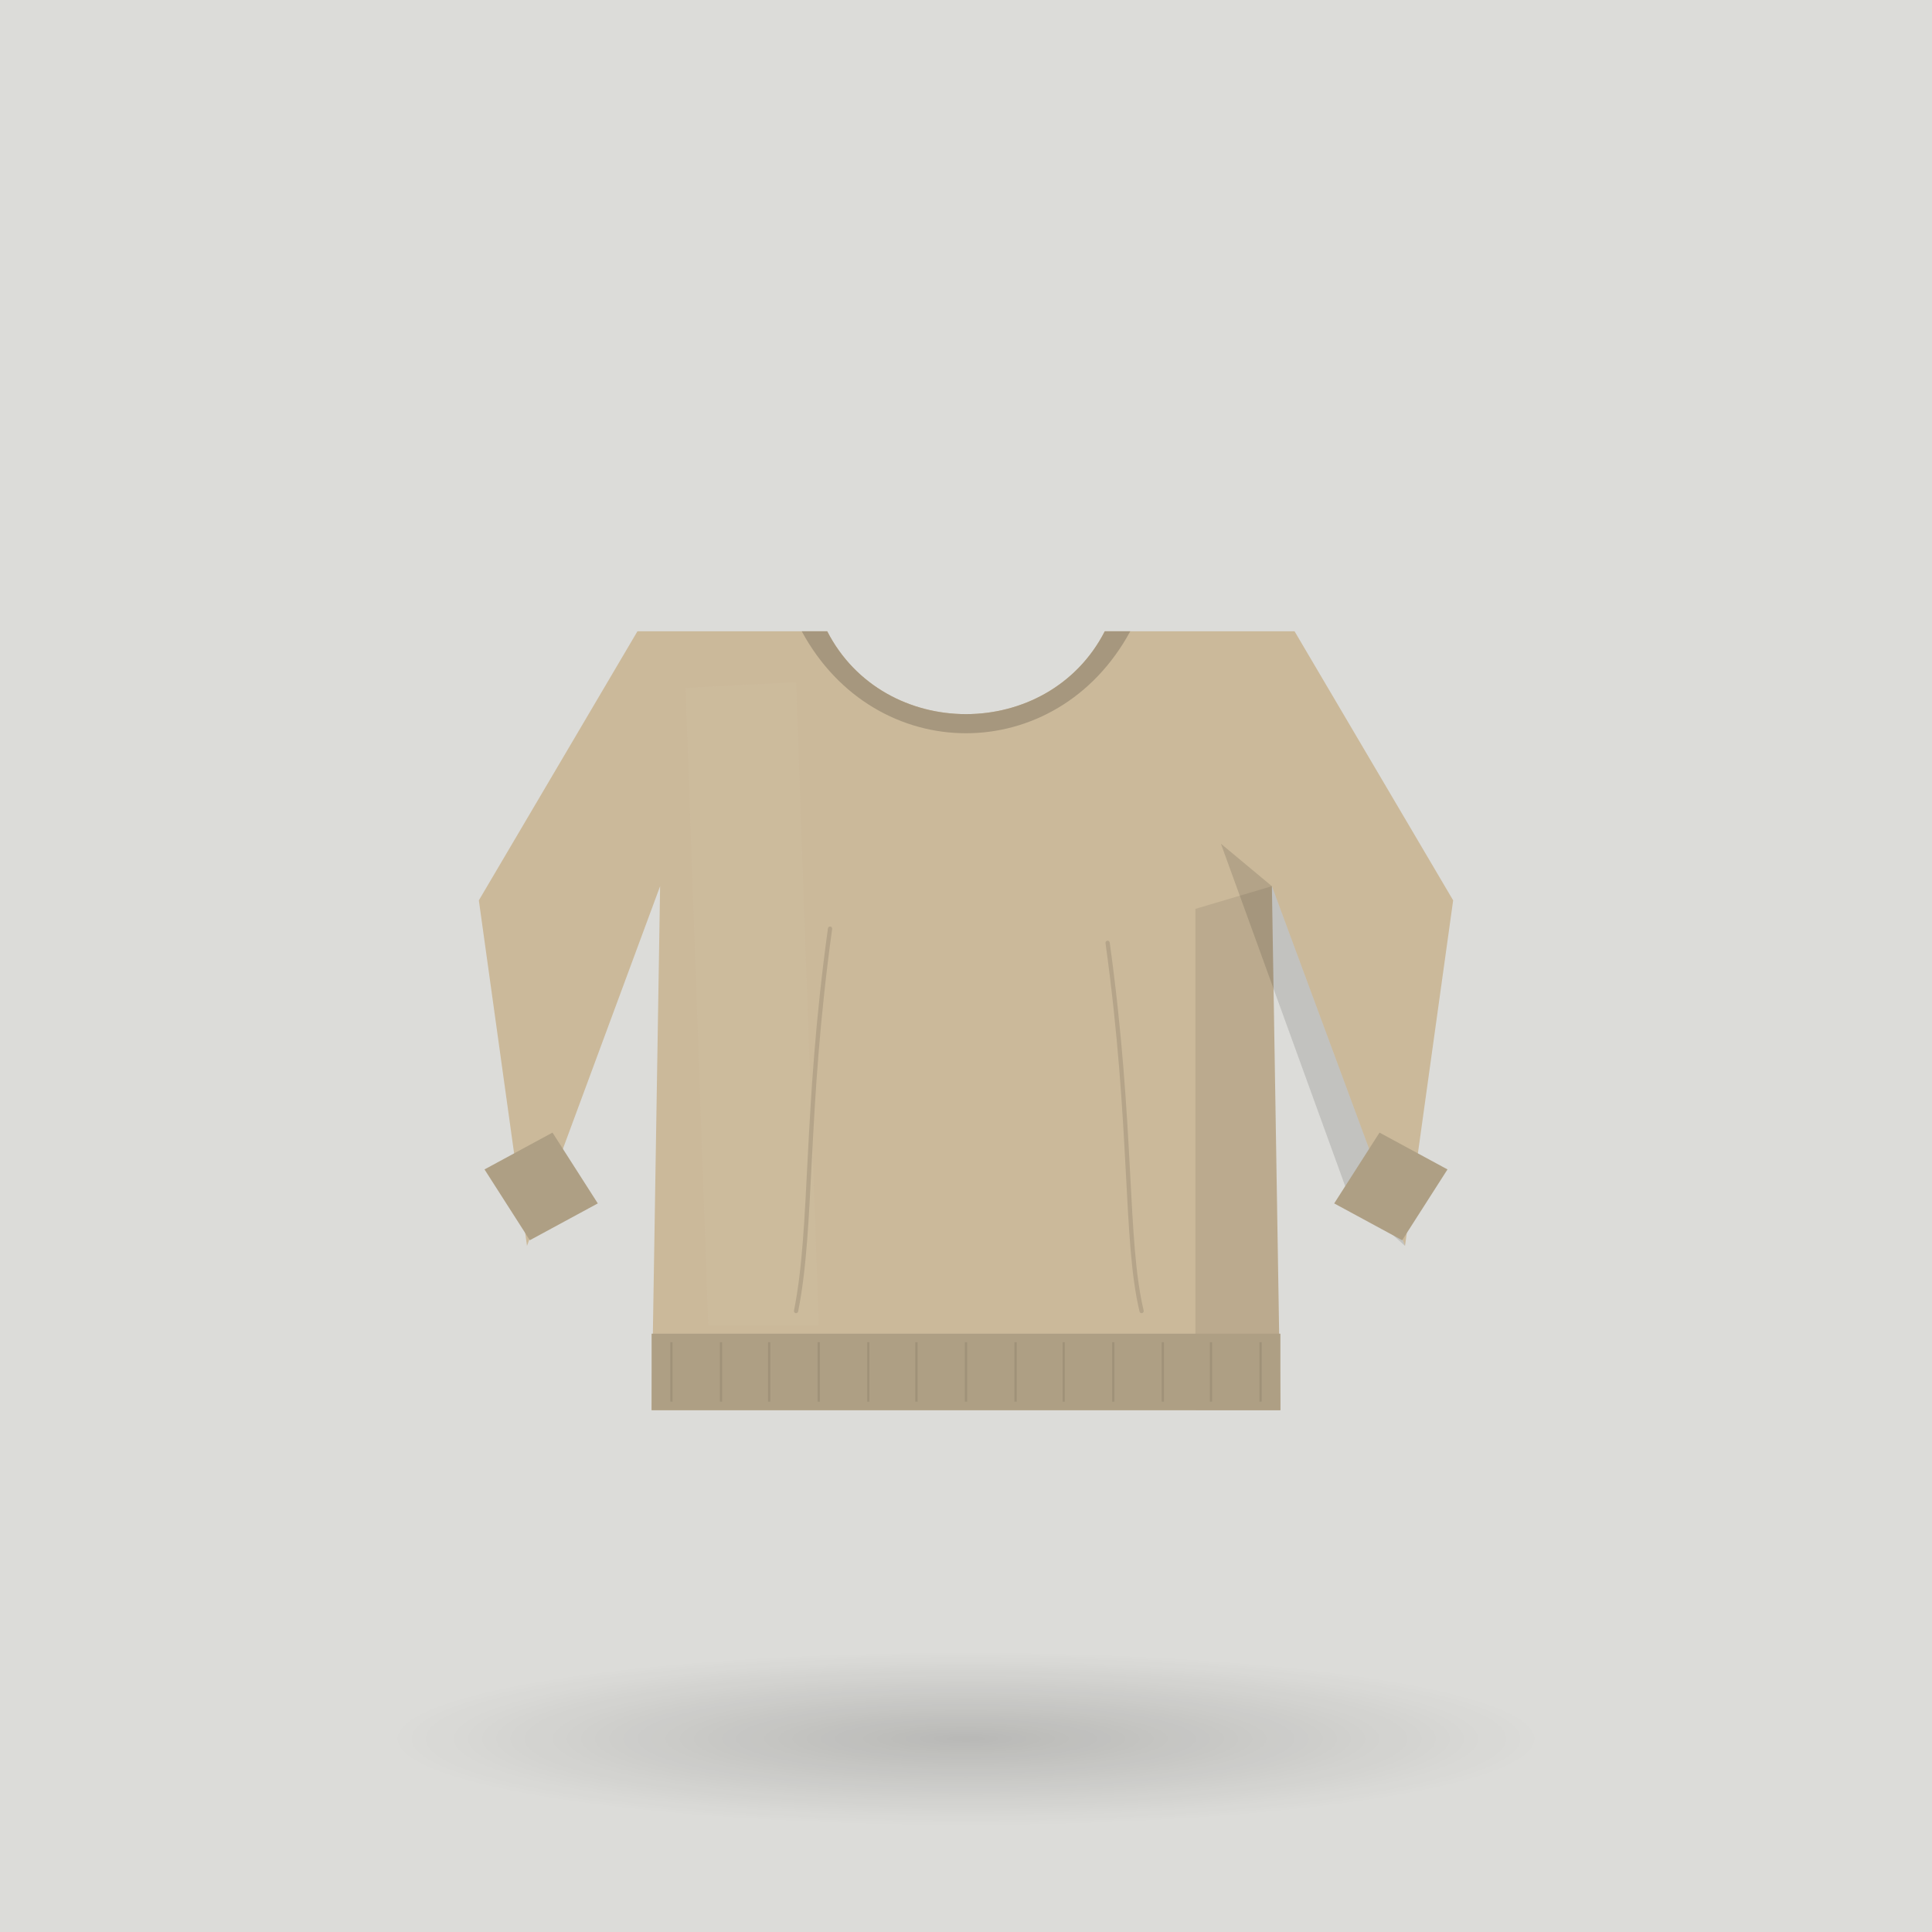
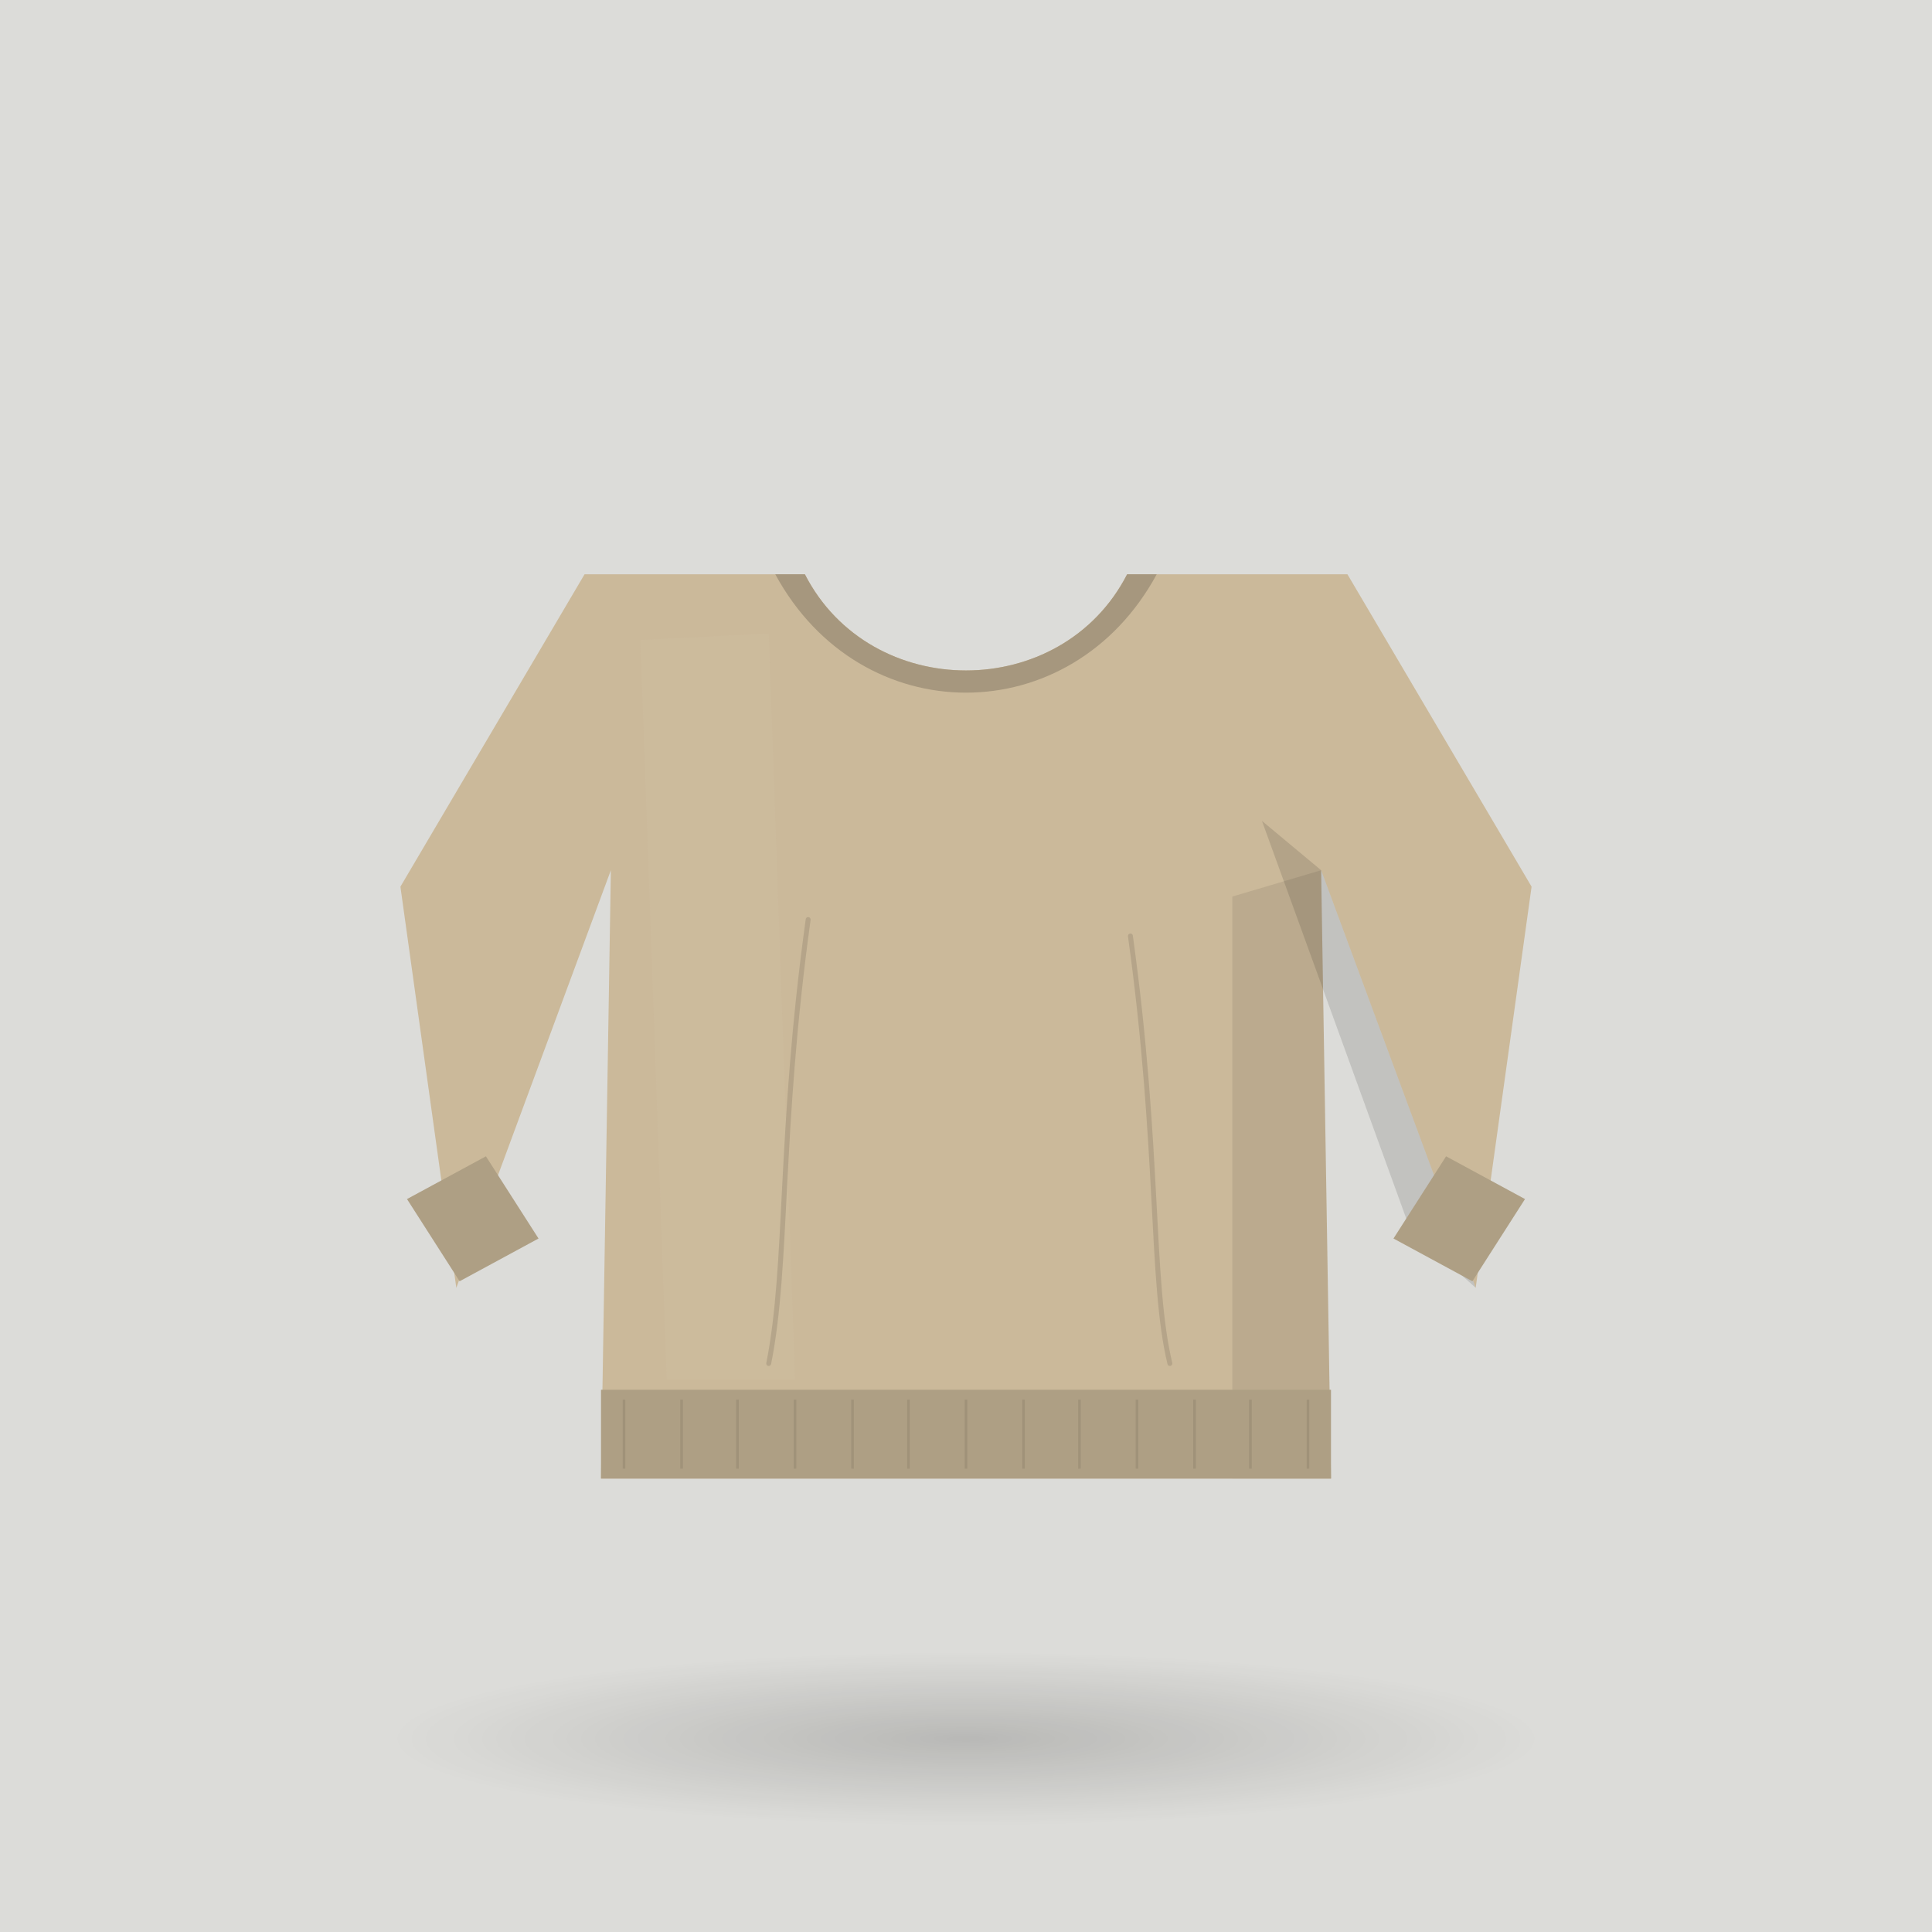
<svg xmlns="http://www.w3.org/2000/svg" viewBox="0 0 1000 1000" width="1000" height="1000" role="img" aria-label="Moletom gola careca, vista de frente">
  <defs>
-     <linearGradient id="vidro479" x1="0" y1="0" x2="1" y2="0">
+     <linearGradient id="vidro745" x1="0" y1="0" x2="1" y2="0">
      <stop offset="0" stop-color="#FFFFFF" stop-opacity=".55" />
      <stop offset="0.18" stop-color="#FFFFFF" stop-opacity=".1" />
      <stop offset="0.5" stop-color="#000000" stop-opacity=".08" />
      <stop offset="0.82" stop-color="#FFFFFF" stop-opacity=".22" />
      <stop offset="1" stop-color="#000000" stop-opacity=".12" />
    </linearGradient>
-     <linearGradient id="aco479" x1="0" y1="0" x2="0" y2="1">
+     <linearGradient id="aco745" x1="0" y1="0" x2="0" y2="1">
      <stop offset="0" stop-color="#FDFDFE" />
      <stop offset="0.2" stop-color="#C6CBD2" />
      <stop offset="0.42" stop-color="#6E757E" />
      <stop offset="0.52" stop-color="#9AA1A9" />
      <stop offset="0.72" stop-color="#EFF2F5" />
      <stop offset="1" stop-color="#A8AFB7" />
    </linearGradient>
-     <radialGradient id="chao479" cx="50%" cy="50%" r="50%">
+     <radialGradient id="chao745" cx="50%" cy="50%" r="50%">
      <stop offset="0" stop-color="#000000" stop-opacity=".16" />
      <stop offset="1" stop-color="#000000" stop-opacity="0" />
    </radialGradient>
-     <filter id="borra479" x="-30%" y="-30%" width="160%" height="160%">
+     <filter id="borra745" x="-30%" y="-30%" width="160%" height="160%">
      <feGaussianBlur stdDeviation="16" />
    </filter>
  </defs>
  <rect width="1000" height="1000" fill="#DCDCD9" />
-   <ellipse cx="500" cy="900" rx="300" ry="45" fill="url(#chao479)" />
-   <g transform="translate(500 510) scale(0.733)">
+   <ellipse cx="500" cy="900" rx="300" ry="45" fill="url(#chao745)" />
+   <g transform="translate(500 510) scale(0.851)">
    <g>
      <path d="M-232 -250 L-344 -60 L-310 184 L-216 -70 L-222 300 L222 300 L216 -70 L310 184 L344 -60 L232 -250 L98 -250 C58 -172 -58 -172 -98 -250 L-232 -250 Z" fill="#CBB99A" />
      <path d="M216 -70 L310 184 L270 148 L180 -100 Z" fill="#000000" opacity="0.12" />
      <path d="M162 300 L222 300 L216 -70 L162 -54 Z" fill="#000000" opacity="0.08" />
      <path d="M-198 -210 L-182 240 L-104 240 L-120 -214 Z" fill="#DCD0BC" opacity="0.084" />
      <path d="M-340 130 L-308 180 L-260 154 L-292 104 Z" fill="#AE9F84" />
      <path d="M340 130 L308 180 L260 154 L292 104 Z" fill="#AE9F84" />
      <path d="M-222 246 L222 246 L222 300 L-222 300 Z" fill="#AE9F84" />
      <line x1="-208" y1="252" x2="-208" y2="294" stroke="#92856E" stroke-width="1.6" opacity=".5" />
      <line x1="-173" y1="252" x2="-173" y2="294" stroke="#92856E" stroke-width="1.6" opacity=".5" />
      <line x1="-139" y1="252" x2="-139" y2="294" stroke="#92856E" stroke-width="1.6" opacity=".5" />
      <line x1="-104" y1="252" x2="-104" y2="294" stroke="#92856E" stroke-width="1.6" opacity=".5" />
      <line x1="-69" y1="252" x2="-69" y2="294" stroke="#92856E" stroke-width="1.6" opacity=".5" />
      <line x1="-35" y1="252" x2="-35" y2="294" stroke="#92856E" stroke-width="1.6" opacity=".5" />
      <line x1="0" y1="252" x2="0" y2="294" stroke="#92856E" stroke-width="1.6" opacity=".5" />
      <line x1="35" y1="252" x2="35" y2="294" stroke="#92856E" stroke-width="1.6" opacity=".5" />
      <line x1="69" y1="252" x2="69" y2="294" stroke="#92856E" stroke-width="1.6" opacity=".5" />
      <line x1="104" y1="252" x2="104" y2="294" stroke="#92856E" stroke-width="1.6" opacity=".5" />
      <line x1="139" y1="252" x2="139" y2="294" stroke="#92856E" stroke-width="1.6" opacity=".5" />
      <line x1="173" y1="252" x2="173" y2="294" stroke="#92856E" stroke-width="1.6" opacity=".5" />
      <line x1="208" y1="252" x2="208" y2="294" stroke="#92856E" stroke-width="1.6" opacity=".5" />
      <path d="M-116 -250 C-64 -154 64 -154 116 -250 L98 -250 C58 -172 -58 -172 -98 -250 Z" fill="#A6977E" />
      <path d="M-96 -40 C-114 90 -108 170 -120 230" fill="none" stroke="#A2947B" stroke-width="3" stroke-linecap="round" opacity=".55" />
      <path d="M100 -30 C118 100 112 180 124 230" fill="none" stroke="#A2947B" stroke-width="3" stroke-linecap="round" opacity=".55" />
    </g>
  </g>
</svg>
